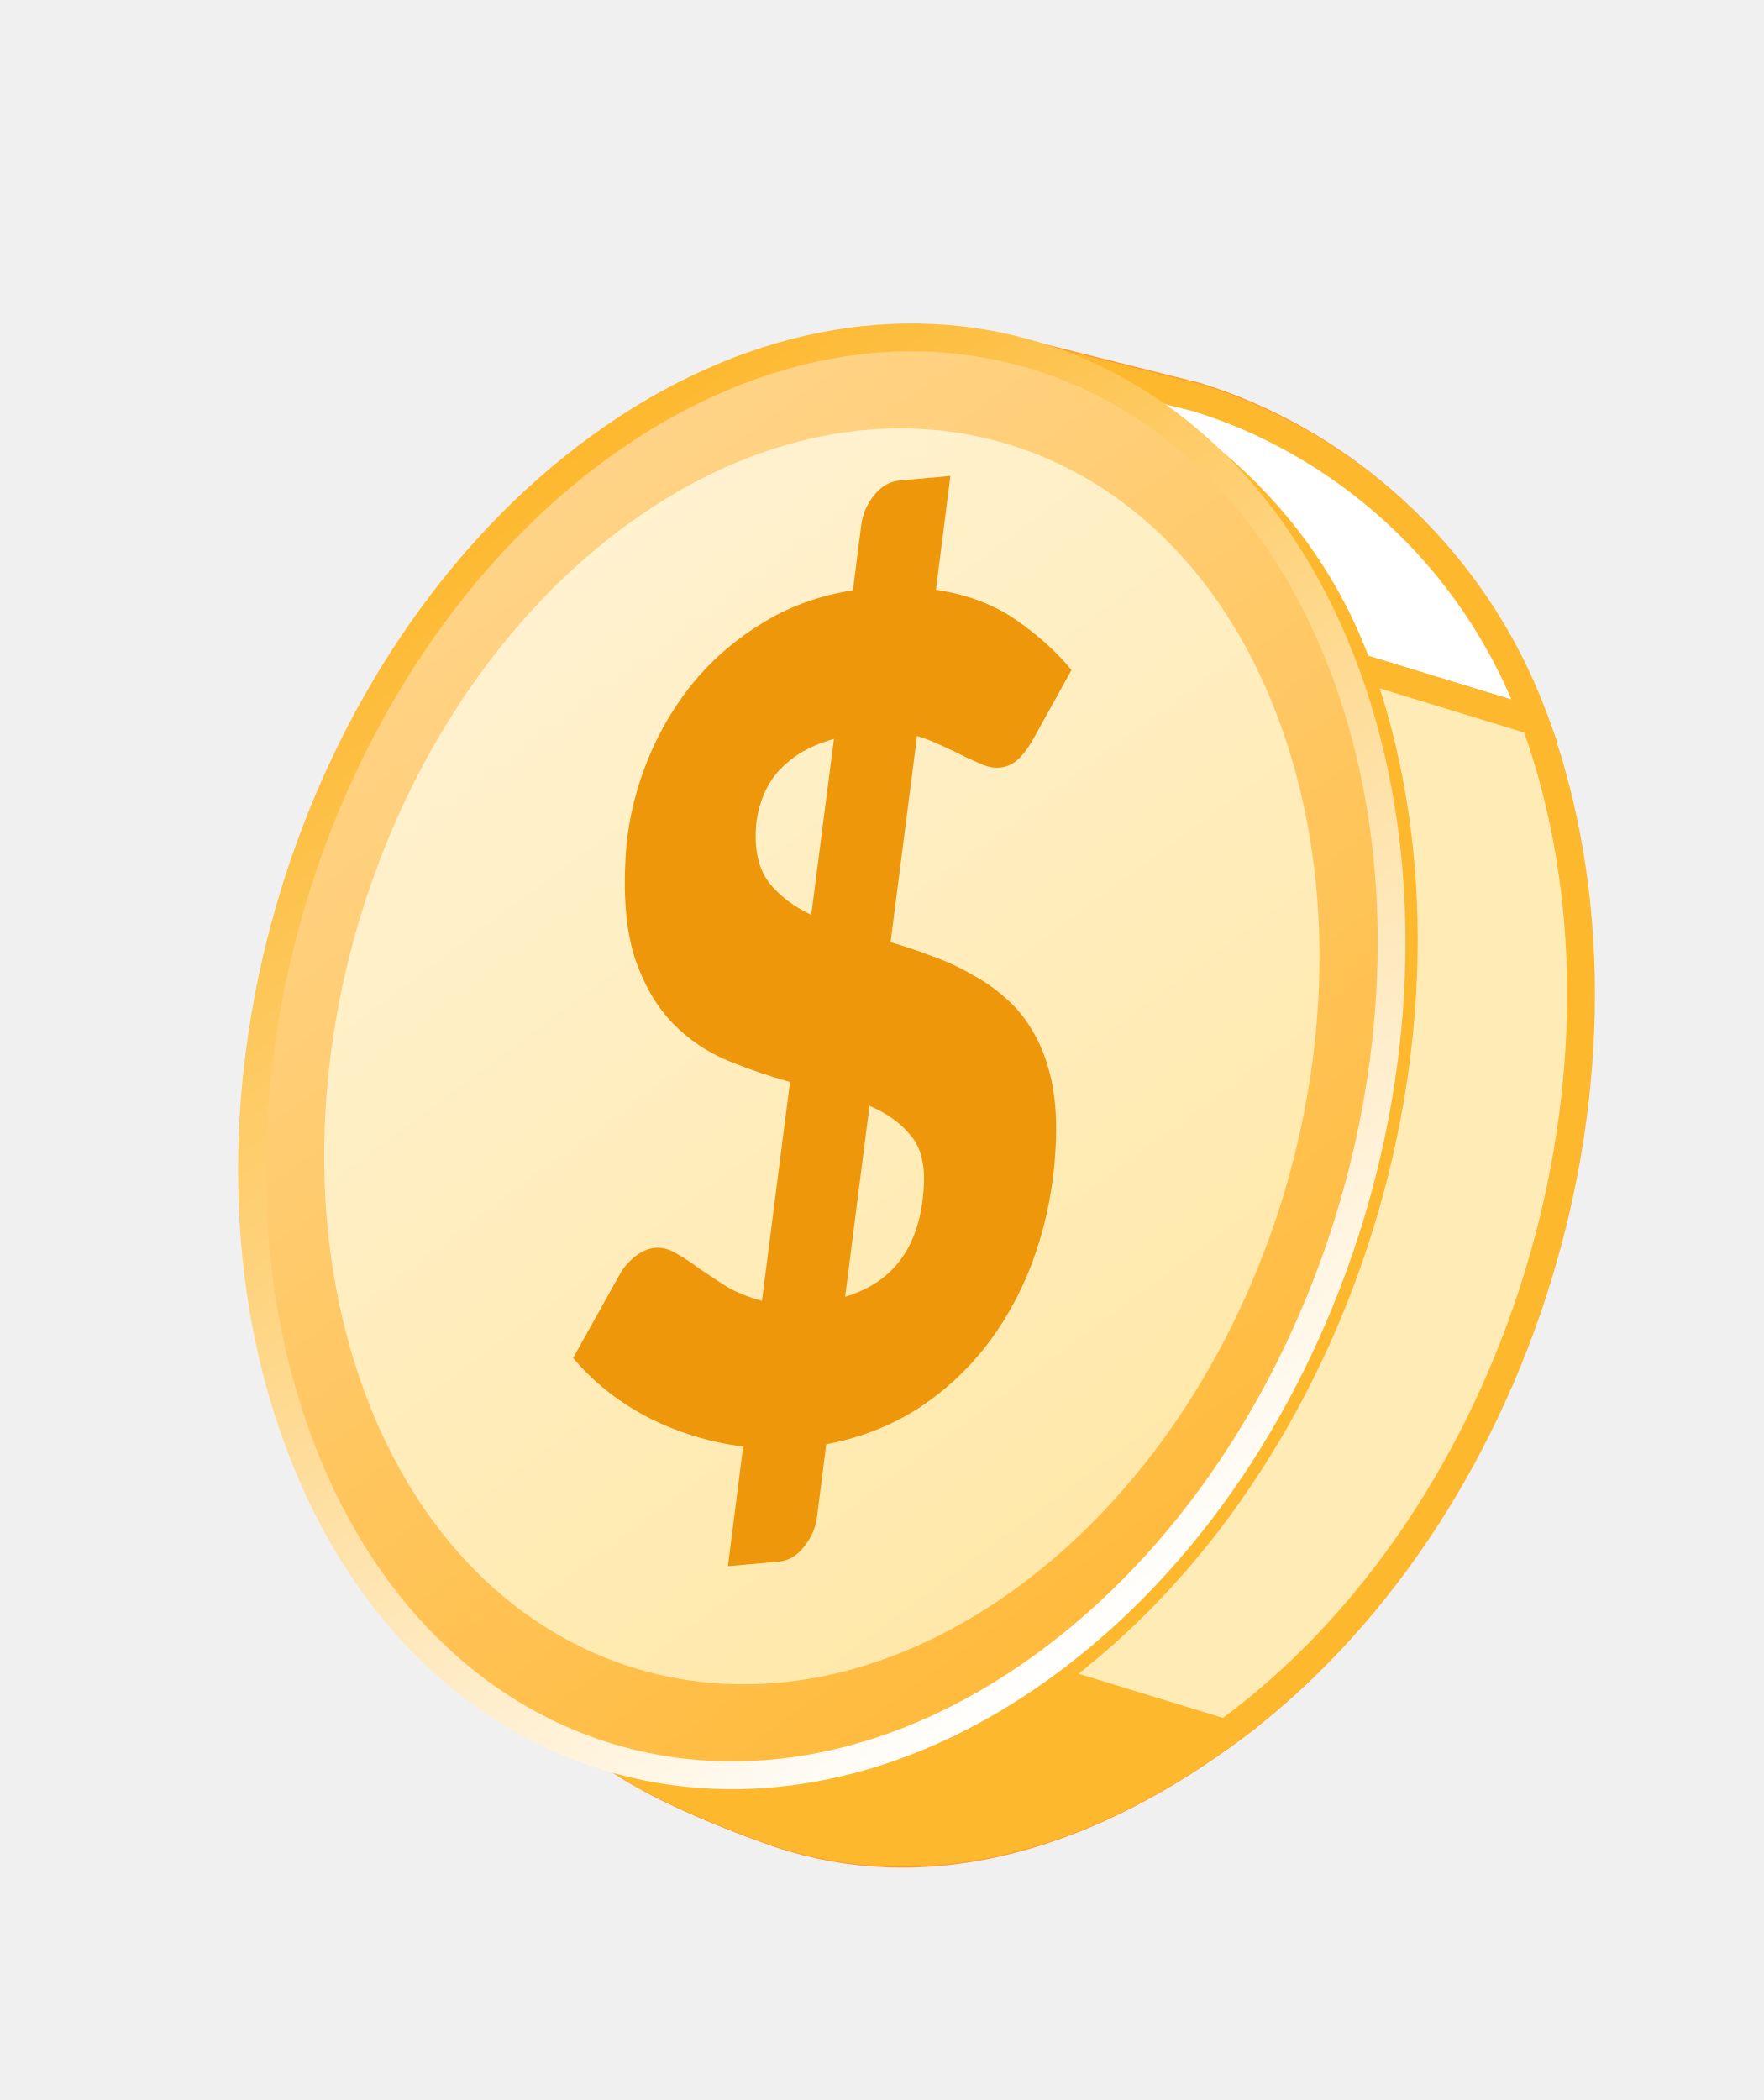
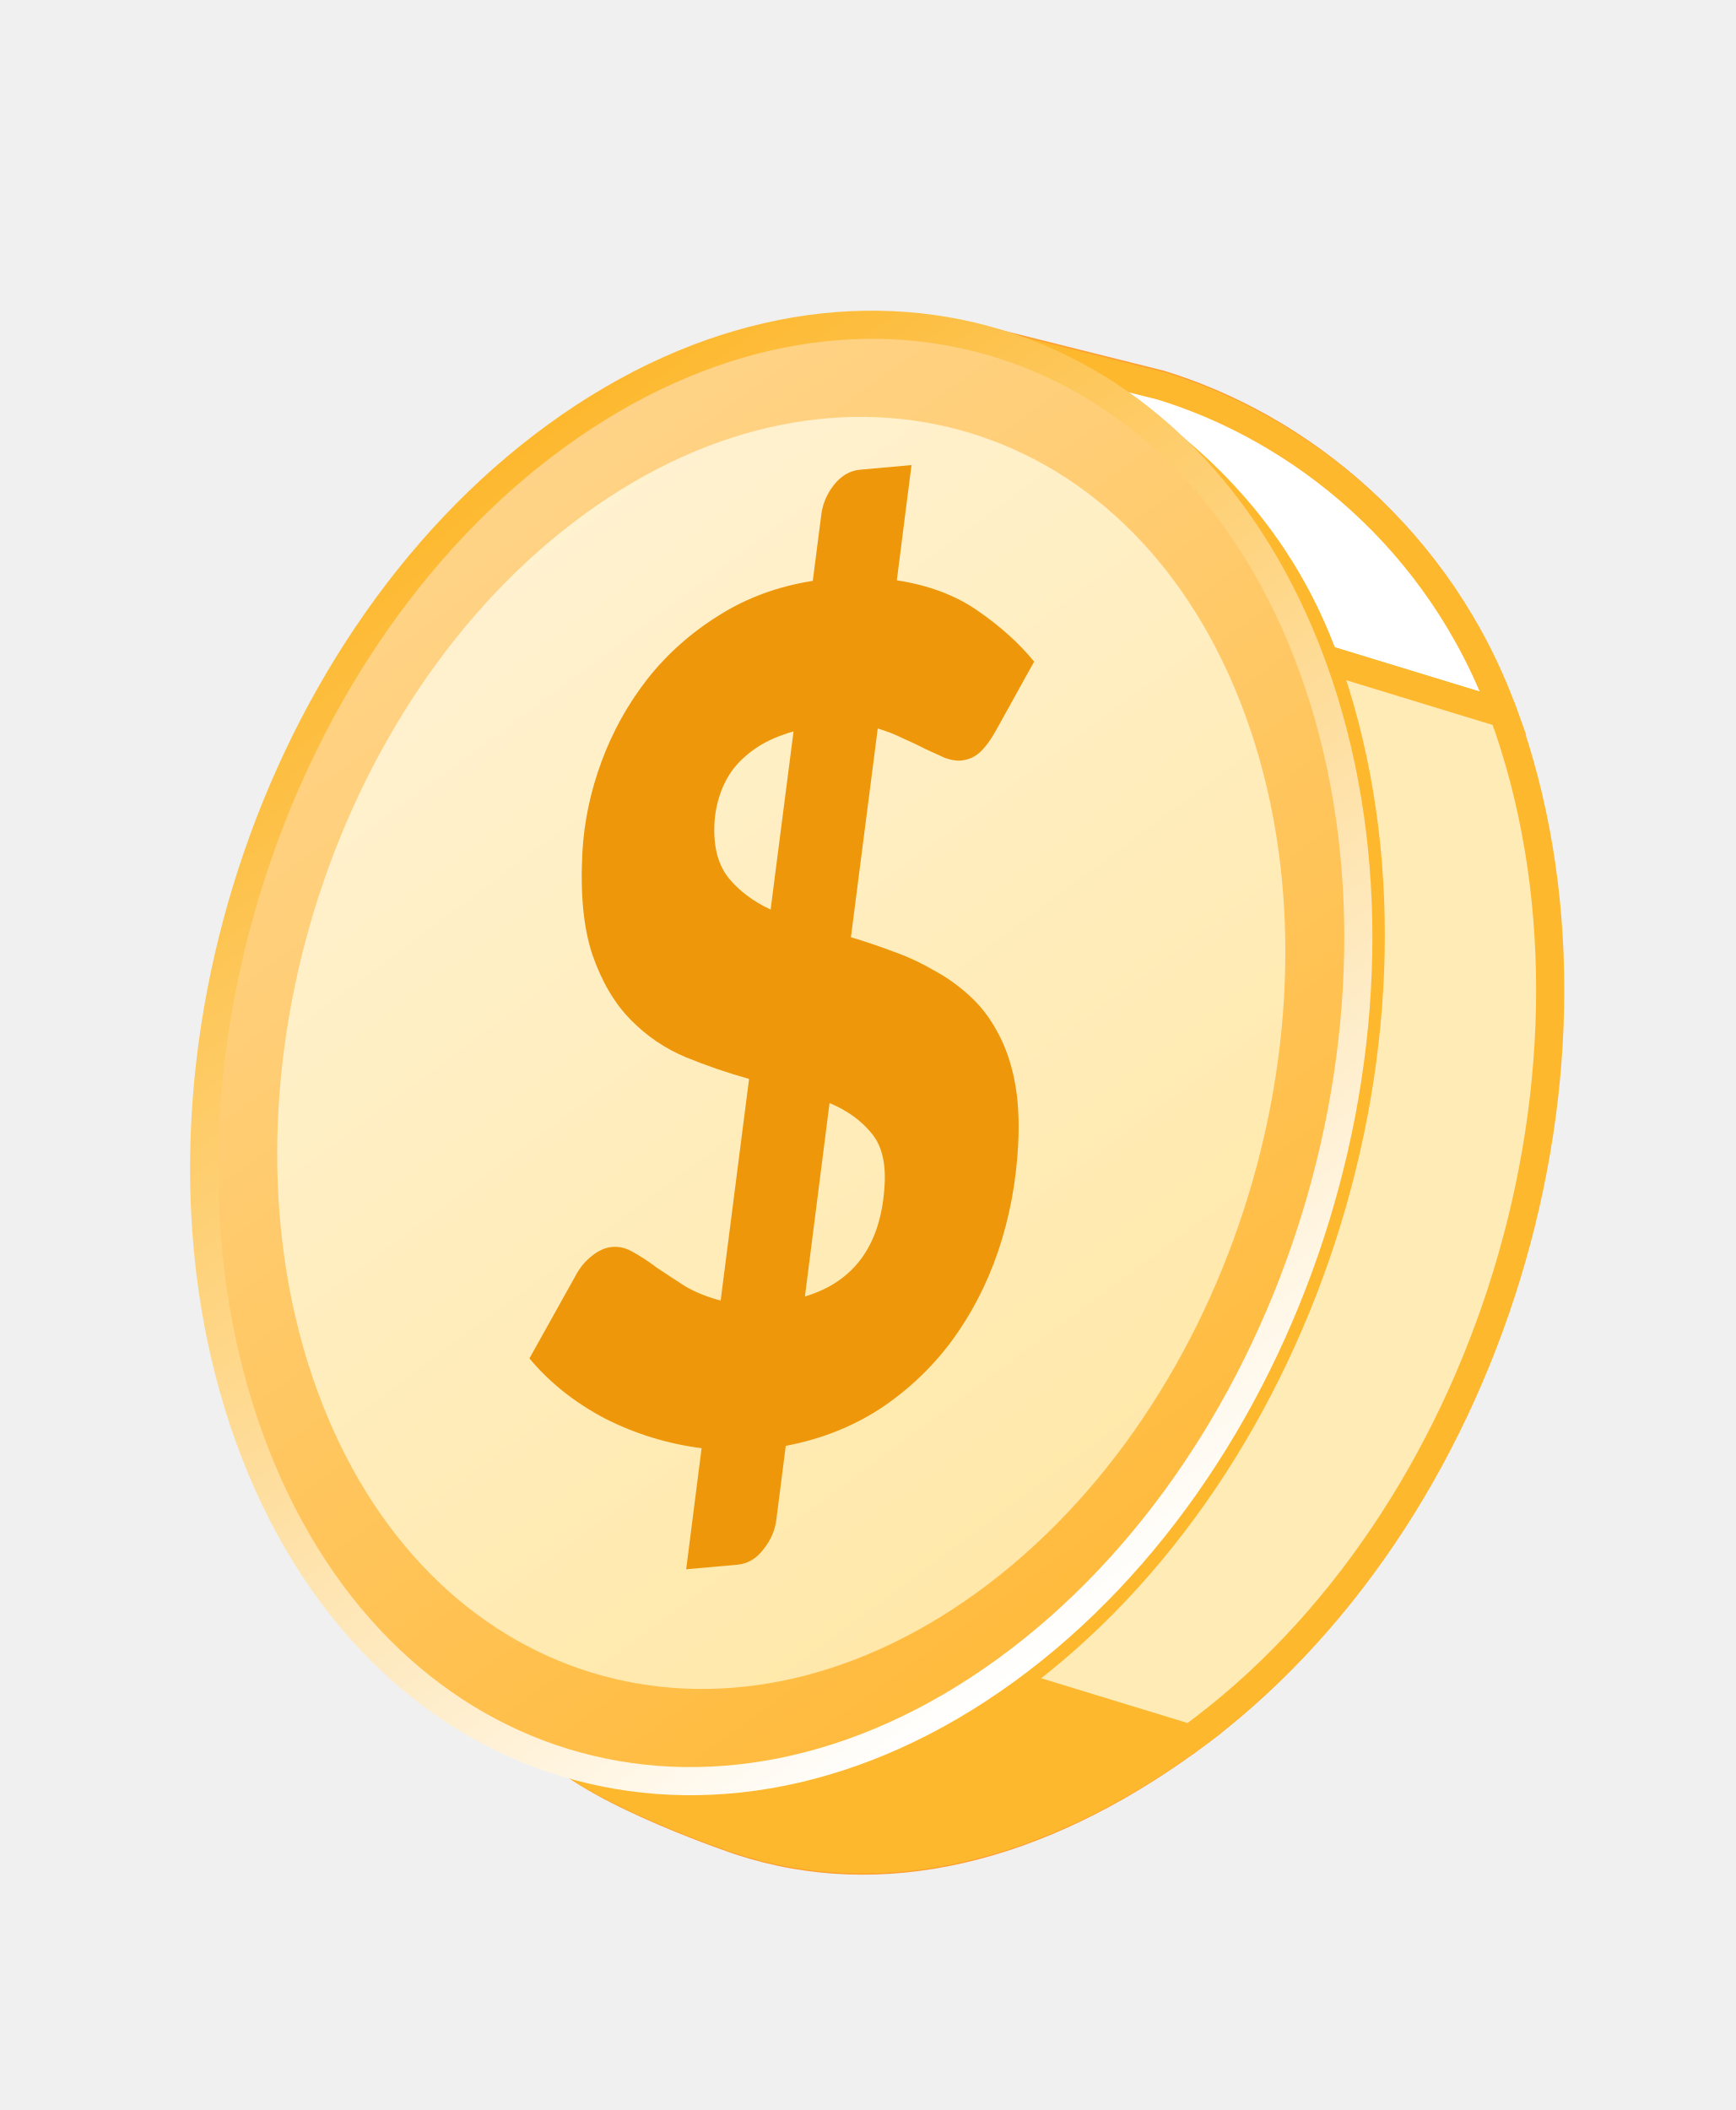
- <svg xmlns="http://www.w3.org/2000/svg" width="21" height="25" viewBox="0 0 21 25" fill="none">
-   <path fill-rule="evenodd" clip-rule="evenodd" d="M12.481 21.09L14.59 21.735L12.481 21.09Z" fill="#AAAAAA" />
-   <path fill-rule="evenodd" clip-rule="evenodd" d="M16.163 7.94C15.418 5.893 13.697 4.732 12.042 4.182L14.248 4.734C15.89 5.236 17.527 6.538 18.272 8.584L18.273 8.584C19.763 12.677 18.114 18.07 14.59 20.631L14.59 20.631C12.793 21.936 10.95 22.367 9.285 21.821C9.285 21.821 7.63 21.269 7.079 20.718C6.871 20.51 7.329 20.54 8.077 20.588C9.319 20.668 11.359 20.8 12.481 19.985L12.481 19.985C16.004 17.425 17.653 12.033 16.164 7.94L16.163 7.94Z" fill="#FEC27C" />
-   <path d="M12.042 4.182L12.005 4.358L12.07 4.004L12.042 4.182ZM16.163 7.94L16.129 8.116L16.059 8.095L16.029 8.013L16.163 7.94ZM14.248 4.734L14.276 4.555L14.282 4.557L14.248 4.734ZM18.272 8.584L18.238 8.76L18.168 8.739L18.138 8.657L18.272 8.584ZM18.273 8.584L18.307 8.408L18.378 8.429L18.407 8.511L18.273 8.584ZM14.59 20.631L14.666 20.788L14.614 20.825L14.556 20.807L14.59 20.631ZM14.59 20.631L14.514 20.474L14.566 20.436L14.624 20.454L14.59 20.631ZM9.285 21.821L9.248 21.996L9.248 21.996L9.285 21.821ZM7.079 20.718L6.987 20.859L7.079 20.718ZM8.077 20.588L8.071 20.77L8.077 20.588ZM12.481 19.985L12.405 19.828L12.456 19.791L12.515 19.809L12.481 19.985ZM12.481 19.985L12.556 20.142L12.505 20.18L12.447 20.162L12.481 19.985ZM16.164 7.94L16.198 7.764L16.268 7.785L16.298 7.867L16.164 7.94ZM12.042 4.182L12.079 4.007C13.751 4.562 15.526 5.746 16.297 7.867L16.163 7.94L16.029 8.013C15.311 6.041 13.642 4.901 12.005 4.358L12.042 4.182ZM14.248 4.734L14.22 4.912L12.014 4.361L12.042 4.182L12.07 4.004L14.276 4.556L14.248 4.734ZM18.272 8.584L18.138 8.657C17.417 6.677 15.826 5.403 14.214 4.91L14.248 4.734L14.282 4.557C15.955 5.069 17.638 6.399 18.407 8.511L18.272 8.584ZM18.272 8.584L18.306 8.407L18.307 8.408L18.273 8.584L18.239 8.761L18.238 8.76L18.272 8.584ZM18.273 8.584L18.407 8.511C19.934 12.704 18.241 18.19 14.666 20.788L14.59 20.631L14.514 20.474C17.987 17.951 19.592 12.65 18.139 8.657L18.273 8.584ZM14.59 20.631L14.556 20.807L14.556 20.807L14.59 20.631L14.624 20.454L14.624 20.454L14.59 20.631ZM9.285 21.821L9.321 21.645C10.939 22.176 12.742 21.761 14.514 20.474L14.59 20.631L14.665 20.787C12.844 22.111 10.96 22.558 9.248 21.996L9.285 21.821ZM7.079 20.718L7.171 20.577C7.293 20.699 7.486 20.829 7.715 20.957C7.943 21.083 8.197 21.202 8.436 21.304C8.674 21.407 8.896 21.492 9.058 21.552C9.139 21.582 9.206 21.605 9.251 21.621C9.274 21.629 9.292 21.635 9.304 21.639C9.31 21.641 9.314 21.643 9.317 21.644C9.319 21.644 9.32 21.645 9.321 21.645C9.321 21.645 9.321 21.645 9.322 21.645C9.322 21.645 9.322 21.645 9.322 21.645C9.322 21.645 9.322 21.645 9.322 21.645C9.322 21.645 9.322 21.645 9.285 21.821C9.248 21.996 9.248 21.996 9.248 21.996C9.248 21.996 9.247 21.996 9.247 21.996C9.247 21.996 9.247 21.996 9.247 21.996C9.247 21.996 9.247 21.996 9.246 21.996C9.245 21.995 9.244 21.995 9.242 21.994C9.239 21.993 9.234 21.992 9.228 21.99C9.216 21.985 9.197 21.979 9.174 21.971C9.127 21.954 9.059 21.93 8.977 21.9C8.812 21.839 8.585 21.752 8.341 21.648C8.098 21.543 7.835 21.421 7.597 21.288C7.361 21.157 7.14 21.012 6.987 20.859L7.079 20.718ZM8.077 20.588L8.071 20.77C7.693 20.745 7.401 20.727 7.229 20.739C7.187 20.742 7.157 20.746 7.137 20.751C7.112 20.757 7.12 20.761 7.136 20.745C7.146 20.734 7.163 20.712 7.172 20.676C7.18 20.639 7.175 20.607 7.169 20.587C7.16 20.558 7.149 20.555 7.171 20.577L7.079 20.718L6.987 20.859C6.957 20.828 6.915 20.781 6.894 20.714C6.882 20.676 6.876 20.626 6.888 20.573C6.9 20.522 6.925 20.485 6.948 20.462C6.99 20.42 7.041 20.404 7.076 20.395C7.115 20.385 7.161 20.379 7.21 20.376C7.402 20.362 7.714 20.383 8.084 20.407L8.077 20.588ZM12.481 19.985L12.556 20.142C11.964 20.572 11.145 20.745 10.334 20.804C9.519 20.863 8.691 20.81 8.071 20.77L8.077 20.588L8.084 20.407C8.705 20.447 9.518 20.499 10.314 20.441C11.114 20.382 11.875 20.213 12.405 19.828L12.481 19.985ZM12.481 19.985L12.447 20.162L12.447 20.162L12.481 19.985L12.515 19.809L12.515 19.809L12.481 19.985ZM12.481 19.985L12.405 19.828C15.877 17.306 17.482 12.005 16.03 8.013L16.164 7.94L16.298 7.867C17.824 12.06 16.131 17.545 12.556 20.142L12.481 19.985ZM16.163 7.94L16.197 7.763L16.198 7.764L16.164 7.94L16.13 8.117L16.129 8.116L16.163 7.94Z" fill="#FD9E2E" />
-   <path fill-rule="evenodd" clip-rule="evenodd" d="M16.163 7.942C15.418 5.896 13.697 4.734 12.042 4.185L14.248 4.736C15.891 5.238 17.528 6.541 18.273 8.587L16.163 7.942Z" fill="white" stroke="#FDB82E" stroke-width="0.331" />
-   <path fill-rule="evenodd" clip-rule="evenodd" d="M7.079 20.721C6.527 20.169 10.684 21.294 12.481 19.988L14.59 20.633C12.793 21.939 10.95 22.37 9.285 21.824C9.285 21.824 7.63 21.272 7.079 20.721Z" fill="#FDB82E" stroke="#FDB82E" stroke-width="0.331" />
-   <path fill-rule="evenodd" clip-rule="evenodd" d="M12.481 19.989C16.004 17.429 17.653 12.035 16.164 7.942L18.273 8.587C19.763 12.68 18.114 18.074 14.59 20.634L12.481 19.989Z" fill="#FFEBB6" stroke="#FDB82E" stroke-width="0.331" />
-   <path fill-rule="evenodd" clip-rule="evenodd" d="M16.163 9.043L18.273 9.688L16.163 9.043Z" fill="#AAAAAA" />
-   <path d="M7.142 5.32C3.692 7.827 2.078 13.107 3.537 17.114C4.995 21.121 8.974 22.337 12.424 19.831C15.873 17.325 17.488 12.044 16.03 8.037C14.571 4.03 10.592 2.814 7.142 5.32Z" fill="url(#paint0_linear_46380_14313)" />
-   <path d="M7.142 5.32C3.692 7.827 2.078 13.107 3.537 17.114C4.995 21.121 8.974 22.337 12.424 19.831C15.873 17.325 17.488 12.044 16.03 8.037C14.571 4.03 10.592 2.814 7.142 5.32Z" stroke="url(#paint1_linear_46380_14313)" stroke-width="0.331" />
-   <path d="M15.239 8.612C13.966 5.112 10.49 4.049 7.477 6.238C4.464 8.428 3.054 13.04 4.328 16.54C5.602 20.039 9.077 21.102 12.09 18.913C15.103 16.724 16.513 12.111 15.239 8.612Z" fill="url(#paint2_linear_46380_14313)" />
-   <path d="M10.061 15.438C10.648 15.263 10.961 14.823 10.998 14.118C11.013 13.852 10.959 13.65 10.836 13.511C10.718 13.367 10.556 13.251 10.351 13.165L10.061 15.438ZM9.928 8.796C9.764 8.843 9.624 8.903 9.508 8.977C9.396 9.051 9.302 9.135 9.227 9.228C9.156 9.321 9.101 9.424 9.063 9.537C9.026 9.645 9.004 9.758 8.998 9.877C8.984 10.147 9.039 10.361 9.163 10.518C9.288 10.671 9.453 10.795 9.658 10.891L9.928 8.796ZM10.602 11.216C10.768 11.265 10.933 11.321 11.097 11.383C11.262 11.441 11.42 11.514 11.569 11.601C11.722 11.682 11.862 11.781 11.989 11.898C12.12 12.014 12.229 12.154 12.319 12.319C12.411 12.484 12.48 12.676 12.524 12.895C12.568 13.114 12.583 13.37 12.567 13.663C12.544 14.098 12.466 14.512 12.332 14.907C12.2 15.297 12.016 15.65 11.782 15.967C11.548 16.28 11.268 16.544 10.941 16.76C10.615 16.971 10.246 17.116 9.836 17.194L9.727 18.051C9.713 18.18 9.663 18.298 9.577 18.406C9.494 18.518 9.391 18.58 9.267 18.591L8.666 18.645L8.847 17.221C8.447 17.17 8.068 17.054 7.71 16.872C7.356 16.685 7.06 16.45 6.823 16.166L7.381 15.166C7.427 15.085 7.487 15.016 7.56 14.959C7.637 14.897 7.716 14.863 7.797 14.856C7.881 14.848 7.966 14.87 8.051 14.922C8.136 14.969 8.227 15.029 8.325 15.102C8.426 15.171 8.536 15.243 8.654 15.319C8.777 15.39 8.916 15.445 9.071 15.486L9.405 12.881C9.156 12.812 8.909 12.727 8.662 12.626C8.419 12.525 8.202 12.378 8.013 12.186C7.824 11.993 7.674 11.74 7.565 11.427C7.459 11.113 7.42 10.711 7.446 10.221C7.465 9.86 7.54 9.502 7.671 9.149C7.802 8.796 7.982 8.472 8.212 8.178C8.444 7.884 8.724 7.636 9.05 7.434C9.376 7.227 9.744 7.091 10.154 7.027L10.252 6.26C10.266 6.131 10.315 6.013 10.398 5.906C10.484 5.793 10.589 5.731 10.712 5.72L11.314 5.666L11.142 7.021C11.517 7.078 11.834 7.198 12.094 7.379C12.358 7.561 12.578 7.76 12.756 7.976L12.314 8.774C12.248 8.894 12.182 8.984 12.115 9.044C12.053 9.1 11.979 9.132 11.895 9.139C11.842 9.144 11.78 9.134 11.708 9.108C11.639 9.078 11.564 9.044 11.482 9.006C11.4 8.963 11.311 8.921 11.216 8.879C11.123 8.833 11.024 8.794 10.917 8.762L10.602 11.216Z" fill="#EE970A" />
+ <svg xmlns="http://www.w3.org/2000/svg" width="51" height="62" viewBox="0 0 51 62" fill="none">
+   <path fill-rule="evenodd" clip-rule="evenodd" d="M29.702 52.225L34.975 53.837L29.702 52.225Z" fill="#AAAAAA" />
+   <path fill-rule="evenodd" clip-rule="evenodd" d="M38.908 19.351C37.046 14.235 32.741 11.33 28.605 9.957L34.12 11.335C38.226 12.591 42.319 15.846 44.181 20.961L44.183 20.961C47.907 31.193 43.785 44.677 34.975 51.077L34.974 51.077C30.482 54.341 25.874 55.418 21.712 54.053C21.712 54.053 17.576 52.674 16.197 51.295C15.679 50.777 16.824 50.851 18.693 50.971C21.797 51.172 26.898 51.501 29.702 49.464L29.702 49.464C38.51 43.064 42.632 29.583 38.91 19.351L38.908 19.351Z" fill="#FEC27C" />
+   <path d="M28.605 9.957L28.513 10.396L28.675 9.511L28.605 9.957ZM38.908 19.351L38.823 19.792L38.647 19.738L38.573 19.534L38.908 19.351ZM34.12 11.335L34.19 10.89L34.197 10.892L34.205 10.894L34.12 11.335ZM44.181 20.961L44.096 21.402L43.92 21.348L43.846 21.144L44.181 20.961ZM44.183 20.961L44.268 20.52L44.444 20.574L44.518 20.778L44.183 20.961ZM34.975 51.077L35.164 51.47L35.036 51.563L34.89 51.519L34.975 51.077ZM34.974 51.077L34.785 50.685L34.914 50.592L35.059 50.636L34.974 51.077ZM21.712 54.053L21.62 54.492L21.619 54.491L21.712 54.053ZM16.197 51.295L15.967 51.647L15.967 51.647L16.197 51.295ZM18.693 50.971L18.709 50.518L18.693 50.971ZM29.702 49.464L29.512 49.072L29.641 48.978L29.787 49.023L29.702 49.464ZM29.702 49.464L29.891 49.857L29.763 49.95L29.617 49.905L29.702 49.464ZM38.91 19.351L38.995 18.91L39.171 18.964L39.245 19.168L38.91 19.351ZM28.605 9.957L28.698 9.518C32.878 10.906 37.314 13.867 39.244 19.168L38.908 19.351L38.573 19.534C36.778 14.602 32.604 11.754 28.513 10.396L28.605 9.957ZM34.12 11.335L34.05 11.781L28.535 10.402L28.605 9.957L28.675 9.511L34.19 10.89L34.12 11.335ZM44.181 20.961L43.846 21.144C42.043 16.193 38.065 13.008 34.035 11.777L34.12 11.335L34.205 10.894C38.388 12.173 42.594 15.498 44.517 20.778L44.181 20.961ZM44.181 20.961L44.266 20.52L44.268 20.52L44.183 20.961L44.097 21.402L44.096 21.402L44.181 20.961ZM44.183 20.961L44.518 20.778C48.334 31.262 44.102 44.976 35.164 51.47L34.975 51.077L34.786 50.685C43.468 44.378 47.48 31.125 43.847 21.144L44.183 20.961ZM34.975 51.077L34.89 51.519L34.89 51.518L34.974 51.077L35.059 50.636L35.06 50.636L34.975 51.077ZM21.712 54.053L21.803 53.613C25.847 54.94 30.355 53.904 34.785 50.685L34.974 51.077L35.163 51.469C30.609 54.778 25.901 55.896 21.62 54.492L21.712 54.053ZM16.197 51.295L16.427 50.943C16.733 51.249 17.215 51.575 17.788 51.893C18.357 52.209 18.992 52.506 19.589 52.762C20.186 53.017 20.74 53.231 21.146 53.38C21.349 53.455 21.514 53.513 21.628 53.553C21.685 53.573 21.73 53.588 21.759 53.599C21.774 53.604 21.786 53.608 21.793 53.61C21.797 53.611 21.8 53.612 21.802 53.613C21.803 53.613 21.803 53.614 21.804 53.614C21.804 53.614 21.804 53.614 21.804 53.614C21.804 53.614 21.804 53.614 21.804 53.614C21.804 53.614 21.804 53.614 21.712 54.053C21.619 54.491 21.619 54.491 21.619 54.491C21.619 54.491 21.619 54.491 21.619 54.491C21.618 54.491 21.618 54.491 21.618 54.491C21.617 54.491 21.616 54.49 21.615 54.49C21.613 54.489 21.61 54.488 21.606 54.487C21.598 54.484 21.586 54.48 21.57 54.475C21.539 54.464 21.493 54.448 21.434 54.428C21.317 54.387 21.148 54.327 20.942 54.251C20.529 54.099 19.963 53.881 19.354 53.62C18.745 53.359 18.087 53.053 17.492 52.722C16.903 52.394 16.35 52.03 15.967 51.647L16.197 51.295ZM18.693 50.971L18.678 51.425C17.732 51.364 17.004 51.318 16.574 51.347C16.468 51.355 16.393 51.366 16.343 51.379C16.281 51.394 16.3 51.402 16.34 51.362C16.366 51.336 16.408 51.281 16.429 51.191C16.45 51.098 16.438 51.018 16.422 50.969C16.4 50.897 16.372 50.889 16.427 50.943L16.197 51.295L15.967 51.647C15.892 51.572 15.786 51.453 15.735 51.286C15.705 51.19 15.69 51.066 15.72 50.934C15.75 50.805 15.813 50.714 15.871 50.656C15.974 50.552 16.102 50.51 16.189 50.488C16.288 50.463 16.403 50.448 16.526 50.44C17.006 50.407 17.785 50.458 18.709 50.518L18.693 50.971ZM29.702 49.464L29.891 49.856C28.411 50.931 26.362 51.362 24.335 51.511C22.298 51.66 20.227 51.525 18.678 51.425L18.693 50.971L18.709 50.518C20.263 50.618 22.294 50.749 24.285 50.603C26.285 50.457 28.188 50.034 29.512 49.072L29.702 49.464ZM29.702 49.464L29.617 49.905L29.616 49.905L29.702 49.464L29.787 49.023L29.788 49.023L29.702 49.464ZM29.702 49.464L29.513 49.072C38.193 42.765 42.205 29.514 38.574 19.534L38.91 19.351L39.245 19.168C43.059 29.651 38.827 43.364 29.891 49.857L29.702 49.464ZM38.908 19.351L38.993 18.91L38.995 18.91L38.91 19.351L38.825 19.792L38.823 19.792L38.908 19.351Z" fill="#FD9E2E" />
+   <path fill-rule="evenodd" clip-rule="evenodd" d="M38.908 19.356C37.046 14.239 32.741 11.335 28.605 9.962L34.12 11.34C38.227 12.596 42.32 15.852 44.182 20.968L38.908 19.356Z" fill="white" stroke="#FDB82E" stroke-width="0.827" />
+   <path fill-rule="evenodd" clip-rule="evenodd" d="M16.197 51.302C14.818 49.923 25.209 52.735 29.702 49.471L34.975 51.083C30.483 54.347 25.874 55.425 21.712 54.059C21.712 54.059 17.576 52.681 16.197 51.302Z" fill="#FDB82E" stroke="#FDB82E" stroke-width="0.827" />
+   <path fill-rule="evenodd" clip-rule="evenodd" d="M29.701 49.472C38.511 43.072 42.633 29.588 38.909 19.356L44.183 20.968C47.907 31.201 43.785 44.684 34.975 51.085L29.701 49.472Z" fill="#FFEBB6" stroke="#FDB82E" stroke-width="0.827" />
+   <path fill-rule="evenodd" clip-rule="evenodd" d="M38.908 22.108L44.182 23.72L38.908 22.108Z" fill="#AAAAAA" />
+   <path d="M16.355 12.802C7.731 19.068 3.695 32.268 7.341 42.286C10.987 52.303 20.935 55.344 29.559 49.079C38.184 42.813 42.219 29.612 38.574 19.594C34.927 9.577 24.98 6.535 16.355 12.802Z" fill="url(#paint0_linear_46380_14254)" />
+   <path d="M16.355 12.802C7.731 19.068 3.695 32.268 7.341 42.286C10.987 52.303 20.935 55.344 29.559 49.079C38.184 42.813 42.219 29.612 38.574 19.594C34.927 9.577 24.98 6.535 16.355 12.802Z" stroke="url(#paint1_linear_46380_14254)" stroke-width="0.827" />
+   <path d="M36.599 21.029C33.414 12.279 24.726 9.623 17.192 15.096C9.659 20.569 6.134 32.099 9.319 40.849C12.504 49.599 21.192 52.255 28.725 46.782C36.258 41.309 39.783 29.779 36.599 21.029Z" fill="url(#paint2_linear_46380_14254)" />
+   <path d="M23.653 38.096C25.121 37.657 25.902 36.557 25.996 34.795C26.032 34.131 25.897 33.625 25.591 33.277C25.295 32.916 24.891 32.628 24.377 32.412L23.653 38.096ZM23.319 21.491C22.91 21.608 22.561 21.758 22.271 21.944C21.99 22.128 21.755 22.337 21.568 22.57C21.389 22.803 21.253 23.06 21.159 23.341C21.066 23.612 21.011 23.896 20.995 24.193C20.959 24.868 21.097 25.402 21.408 25.796C21.721 26.177 22.133 26.488 22.645 26.727L23.319 21.491ZM25.005 27.54C25.419 27.662 25.832 27.802 26.244 27.958C26.656 28.103 27.049 28.285 27.423 28.502C27.806 28.706 28.156 28.954 28.473 29.244C28.799 29.534 29.073 29.885 29.296 30.298C29.528 30.709 29.7 31.189 29.81 31.737C29.921 32.285 29.957 32.925 29.918 33.658C29.86 34.745 29.664 35.781 29.331 36.767C28.999 37.742 28.54 38.626 27.955 39.419C27.37 40.2 26.67 40.86 25.853 41.4C25.037 41.929 24.116 42.29 23.09 42.485L22.817 44.627C22.783 44.949 22.657 45.245 22.442 45.515C22.234 45.795 21.976 45.949 21.669 45.977L20.164 46.111L20.617 42.553C19.617 42.426 18.67 42.135 17.775 41.68C16.889 41.213 16.15 40.625 15.558 39.915L16.952 37.416C17.068 37.212 17.218 37.039 17.4 36.898C17.592 36.744 17.79 36.658 17.992 36.64C18.203 36.621 18.415 36.676 18.627 36.805C18.839 36.922 19.067 37.073 19.311 37.256C19.565 37.426 19.84 37.607 20.136 37.797C20.442 37.974 20.789 38.114 21.177 38.216L22.012 31.702C21.39 31.53 20.771 31.318 20.155 31.066C19.547 30.813 19.006 30.446 18.533 29.965C18.059 29.483 17.686 28.851 17.413 28.067C17.148 27.282 17.049 26.277 17.114 25.053C17.163 24.149 17.351 23.256 17.678 22.373C18.005 21.489 18.456 20.68 19.029 19.946C19.611 19.21 20.31 18.59 21.125 18.084C21.94 17.567 22.86 17.229 23.884 17.068L24.131 15.15C24.166 14.829 24.287 14.533 24.494 14.264C24.71 13.983 24.972 13.828 25.28 13.801L26.785 13.666L26.354 17.052C27.292 17.196 28.086 17.494 28.735 17.949C29.394 18.402 29.945 18.899 30.389 19.44L29.284 21.435C29.12 21.734 28.954 21.96 28.789 22.111C28.632 22.25 28.449 22.329 28.238 22.348C28.106 22.36 27.949 22.334 27.769 22.271C27.598 22.195 27.41 22.109 27.205 22.014C27 21.907 26.779 21.802 26.539 21.698C26.309 21.582 26.06 21.485 25.793 21.406L25.005 27.54Z" fill="#EE970A" />
  <defs>
-     <linearGradient id="paint0_linear_46380_14313" x1="12.48" y1="19.987" x2="3.568" y2="7.72" gradientUnits="userSpaceOnUse">
+     <linearGradient id="paint0_linear_46380_14254" x1="29.701" y1="49.467" x2="7.421" y2="18.801" gradientUnits="userSpaceOnUse">
      <stop stop-color="#FFBA3B" />
      <stop offset="1" stop-color="#FFD489" />
    </linearGradient>
-     <linearGradient id="paint1_linear_46380_14313" x1="12.48" y1="19.987" x2="3.568" y2="7.72" gradientUnits="userSpaceOnUse">
+     <linearGradient id="paint1_linear_46380_14254" x1="29.701" y1="49.467" x2="7.421" y2="18.801" gradientUnits="userSpaceOnUse">
      <stop stop-color="white" />
      <stop offset="1" stop-color="#FDB82E" />
    </linearGradient>
-     <linearGradient id="paint2_linear_46380_14313" x1="7.079" y1="5.829" x2="15.172" y2="16.744" gradientUnits="userSpaceOnUse">
+     <linearGradient id="paint2_linear_46380_14254" x1="16.198" y1="14.072" x2="36.43" y2="41.359" gradientUnits="userSpaceOnUse">
      <stop stop-color="#FFF2D1" />
      <stop offset="1" stop-color="#FFE8A9" />
    </linearGradient>
  </defs>
</svg>
